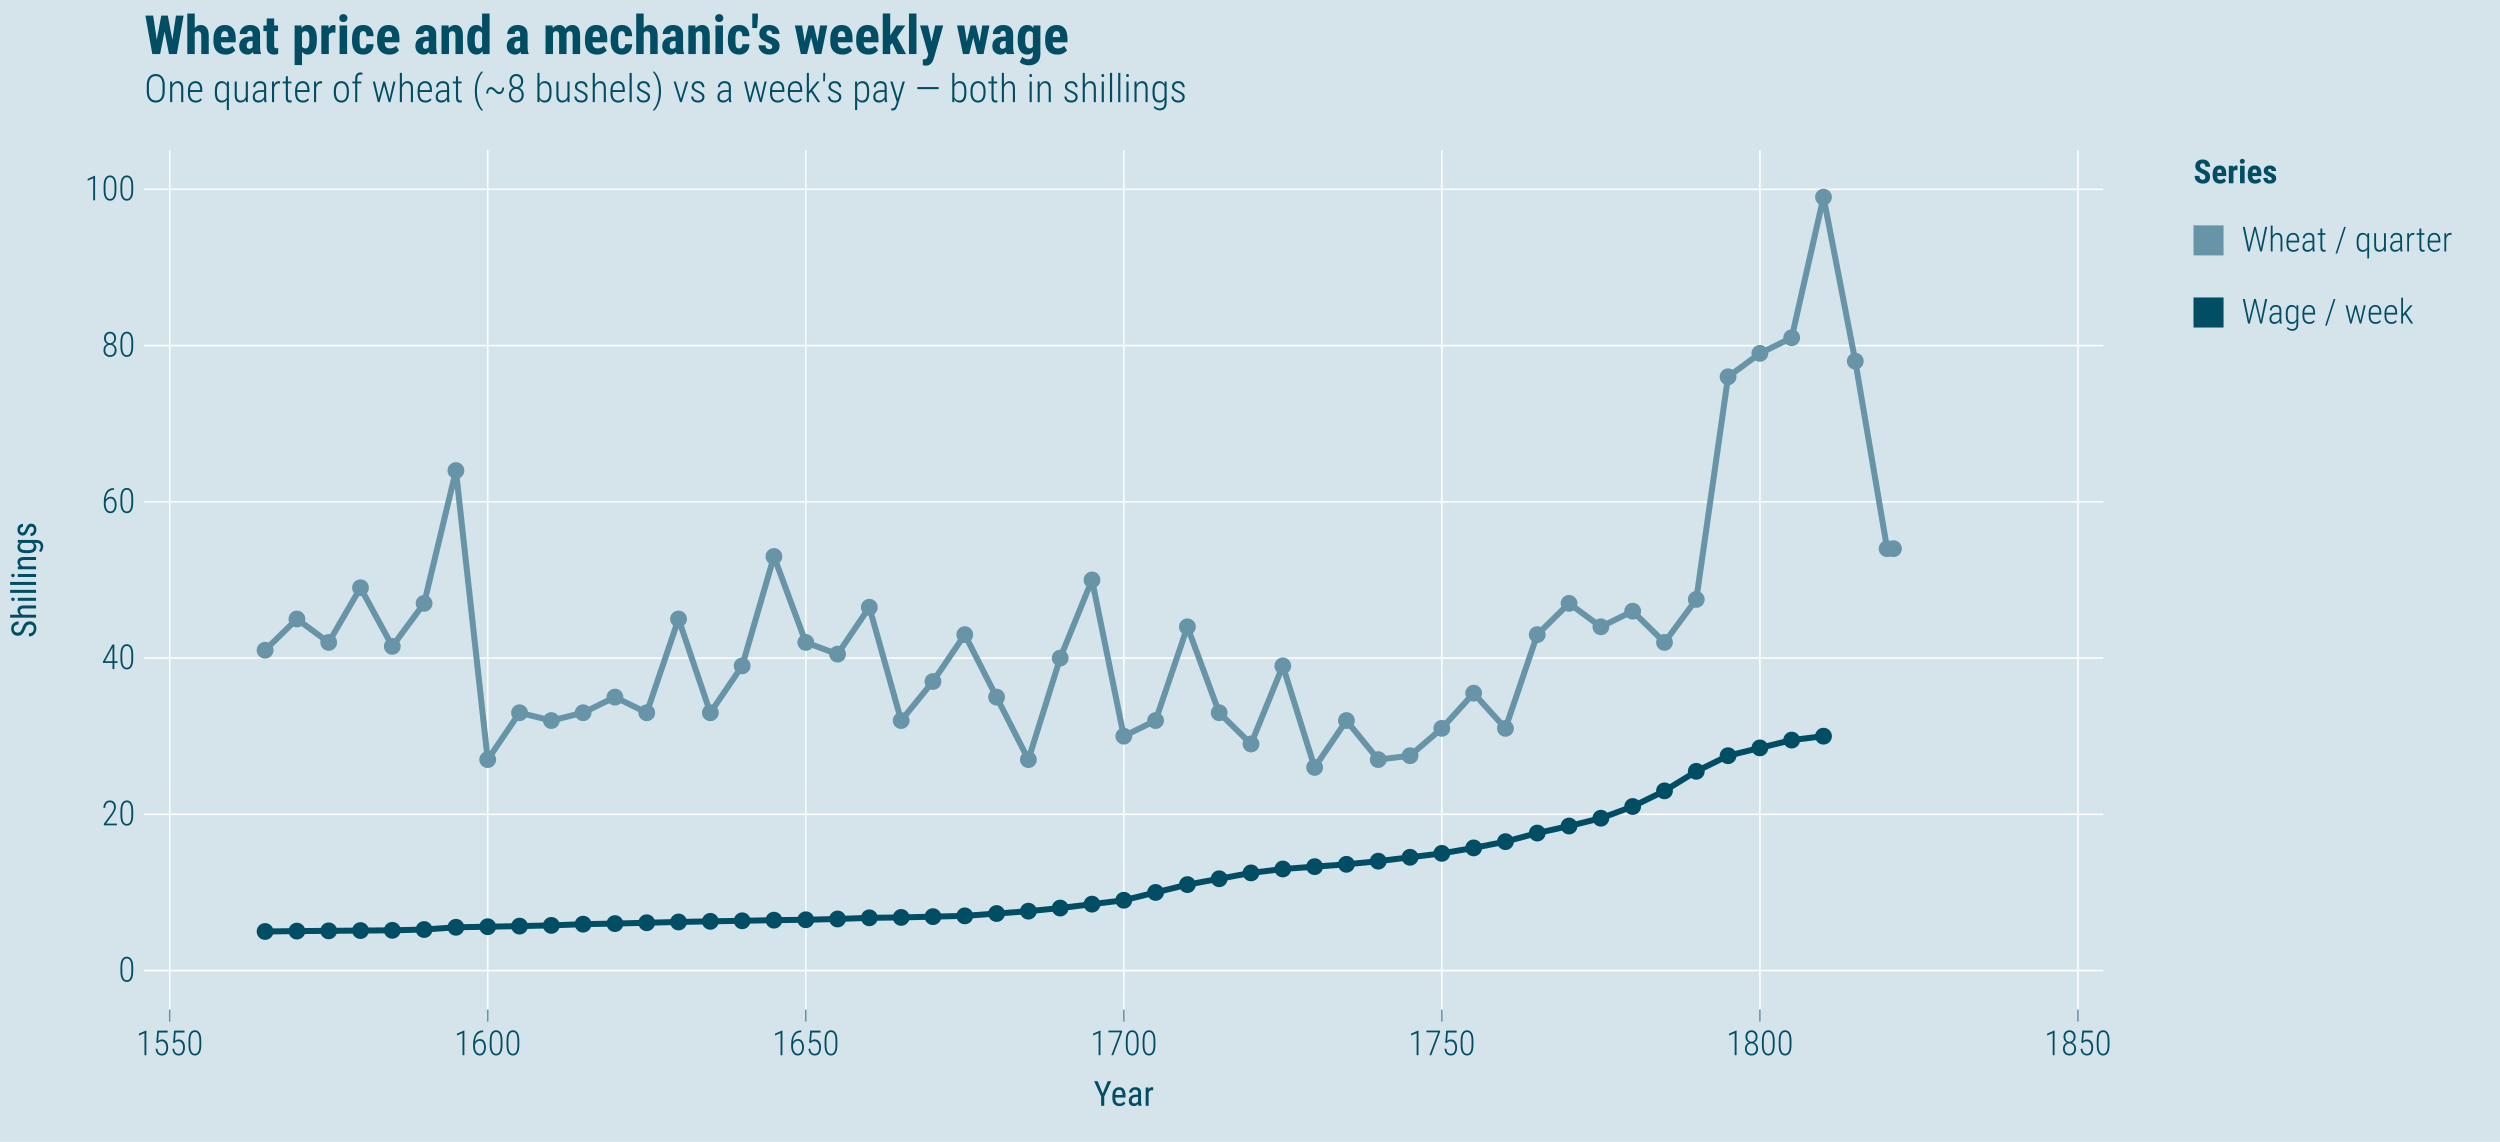
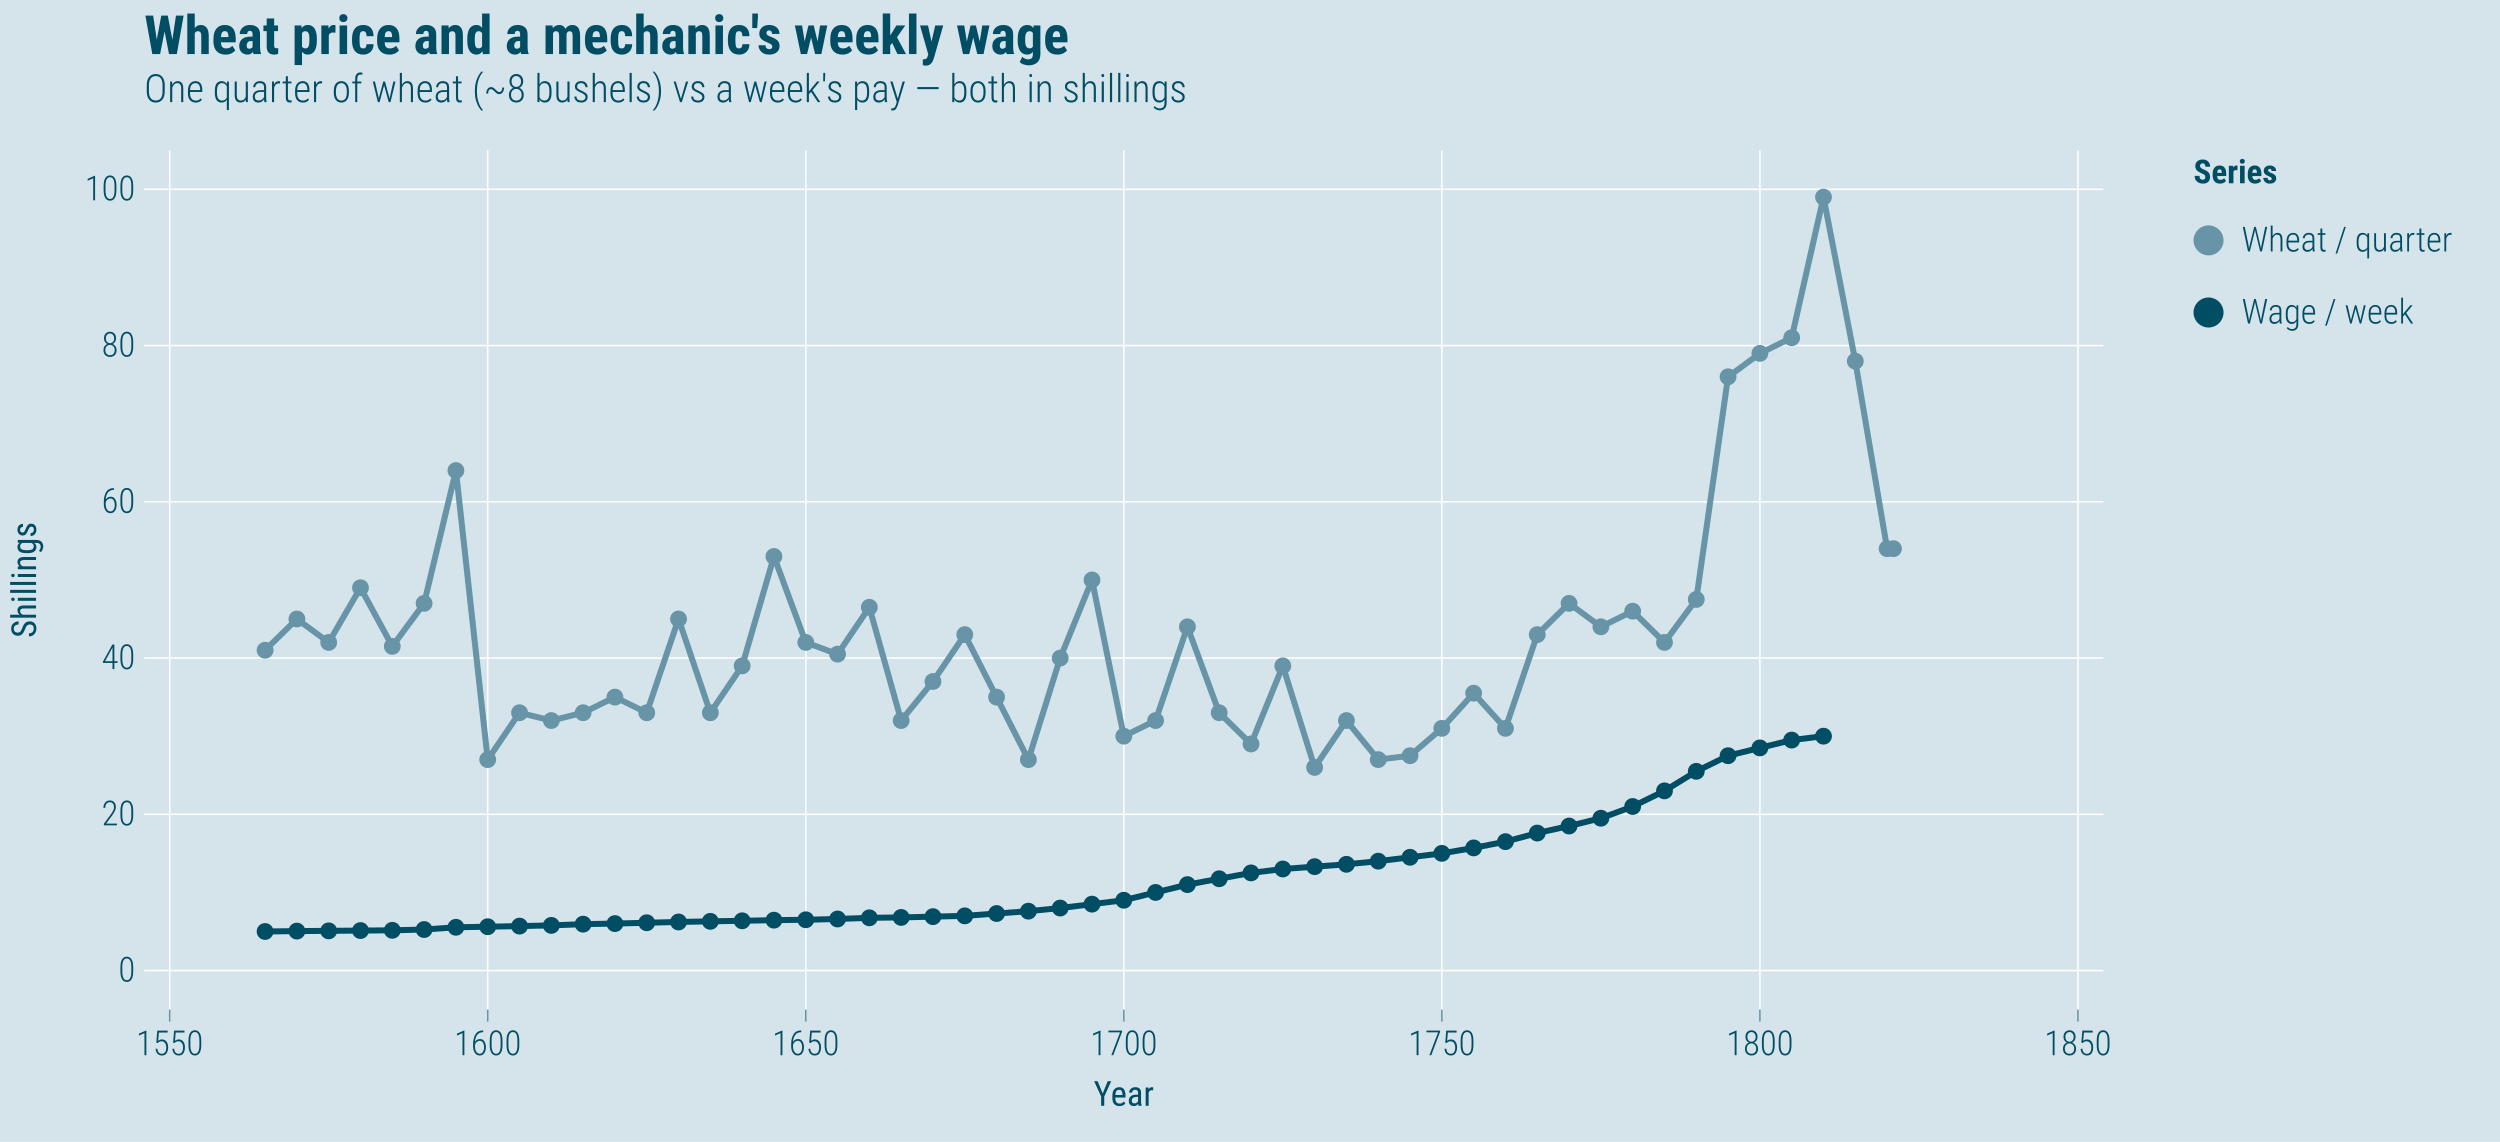
<svg xmlns="http://www.w3.org/2000/svg" width="832" height="380" viewBox="0 0 832 380" role="img" aria-label="Wheat price and a mechanic's weekly wage" class="gg-plot" font-family="&quot;Roboto Condensed&quot;, &quot;Arial Narrow&quot;, Arial, sans-serif" font-size="11.5" font-weight="300" text-rendering="optimizeLegibility" shape-rendering="geometricPrecision">
  <rect class="gg-paper" width="832" height="380" fill="var(--gg-paper, #d5e4eb)" />
  <text class="gg-title" x="48" y="18" font-size="18" font-weight="700" fill="var(--gg-ink, #014d64)">Wheat price and a mechanic's weekly wage</text>
  <text class="gg-subtitle" x="48" y="34" font-size="13" font-weight="300" fill="var(--gg-ink, #014d64)">One quarter of wheat (~8 bushels) vs a week's pay — both in shillings</text>
  <defs>
    <clipPath id="seconomist_ridership-line_economist_832x380-gg-clip-0">
      <rect width="652" height="286" />
    </clipPath>
  </defs>
  <g class="gg-panel" data-panel="0" transform="translate(48,50)">
    <rect class="gg-panel-background" width="652" height="286" fill="var(--gg-panel, #d5e4eb)" />
    <g class="gg-grid" stroke="var(--gg-grid, #ffffff)" stroke-width="0.5" vector-effect="non-scaling-stroke">
      <line x1="8.47" y1="0" x2="8.47" y2="286" />
      <line x1="114.31" y1="0" x2="114.31" y2="286" />
      <line x1="220.16" y1="0" x2="220.16" y2="286" />
      <line x1="326" y1="0" x2="326" y2="286" />
      <line x1="431.84" y1="0" x2="431.84" y2="286" />
      <line x1="537.69" y1="0" x2="537.69" y2="286" />
      <line x1="643.53" y1="0" x2="643.53" y2="286" />
      <line x1="0" y1="273" x2="652" y2="273" />
      <line x1="0" y1="221" x2="652" y2="221" />
      <line x1="0" y1="169" x2="652" y2="169" />
      <line x1="0" y1="117" x2="652" y2="117" />
      <line x1="0" y1="65" x2="652" y2="65" />
      <line x1="0" y1="13" x2="652" y2="13" />
    </g>
    <g class="gg-marks" clip-path="url(#seconomist_ridership-line_economist_832x380-gg-clip-0)">
      <g class="gg-batch gg-paths" data-layer="0">
        <path d="M40.22 166.4L50.81 156L61.39 163.8L71.97 145.6L82.56 165.1L93.14 150.8L103.73 106.6L114.31 202.8L124.9 187.2L135.48 189.8L146.06 187.2L156.65 182L167.23 187.2L177.82 156L188.4 187.2L198.99 171.6L209.57 135.2L220.16 163.8L230.74 167.7L241.32 152.1L251.91 189.8L262.49 176.8L273.08 161.2L283.66 182L294.25 202.8L304.83 169L315.42 143L326 195L336.58 189.8L347.17 158.6L357.75 187.2L368.34 197.6L378.92 171.6L389.51 205.4L400.09 189.8L410.68 202.8L421.26 201.5L431.84 192.4L442.43 180.7L453.01 192.4L463.6 161.2L474.18 150.8L484.77 158.6L495.35 153.4L505.94 163.8L516.52 149.5L527.1 75.4L537.69 67.6L548.27 62.4L558.86 15.6L569.44 70.2L580.03 132.6L582.14 132.6" fill="none" stroke="#6794a7" stroke-width="2" stroke-linejoin="round" stroke-linecap="round" />
        <path d="M40.22 260L50.81 259.87L61.39 259.79L71.97 259.69L82.56 259.61L93.14 259.35L103.73 258.6L114.31 258.41L124.9 258.21L135.48 257.97L146.06 257.56L156.65 257.37L167.23 257.09L177.82 256.83L188.4 256.62L198.99 256.44L209.57 256.23L220.16 256.1L230.74 255.84L241.32 255.45L251.91 255.32L262.49 255.06L273.08 254.8L283.66 254.02L294.25 253.24L304.83 252.2L315.42 250.9L326 249.6L336.58 247L347.17 244.4L357.75 242.45L368.34 240.5L378.92 239.2L389.51 238.42L400.09 237.64L410.68 236.6L421.26 235.3L431.84 234L442.43 232.18L453.01 230.1L463.6 227.24L474.18 224.9L484.77 222.3L495.35 218.4L505.94 213.2L516.52 206.7L527.1 201.5L537.69 198.9L548.27 196.3L558.86 195" fill="none" stroke="#014d64" stroke-width="2" stroke-linejoin="round" stroke-linecap="round" />
      </g>
      <g class="gg-batch gg-points" data-layer="1">
        <circle class="gg-shape-circle" cx="40.22" cy="166.4" r="2.8" fill="#6794a7" />
        <circle class="gg-shape-circle" cx="40.22" cy="260" r="2.8" fill="#014d64" />
        <circle class="gg-shape-circle" cx="50.81" cy="156" r="2.8" fill="#6794a7" />
        <circle class="gg-shape-circle" cx="50.81" cy="259.87" r="2.8" fill="#014d64" />
        <circle class="gg-shape-circle" cx="61.39" cy="163.8" r="2.8" fill="#6794a7" />
        <circle class="gg-shape-circle" cx="61.39" cy="259.79" r="2.8" fill="#014d64" />
        <circle class="gg-shape-circle" cx="71.97" cy="145.6" r="2.8" fill="#6794a7" />
        <circle class="gg-shape-circle" cx="71.97" cy="259.69" r="2.8" fill="#014d64" />
        <circle class="gg-shape-circle" cx="82.56" cy="165.1" r="2.8" fill="#6794a7" />
        <circle class="gg-shape-circle" cx="82.56" cy="259.61" r="2.8" fill="#014d64" />
        <circle class="gg-shape-circle" cx="93.14" cy="150.8" r="2.8" fill="#6794a7" />
        <circle class="gg-shape-circle" cx="93.14" cy="259.35" r="2.8" fill="#014d64" />
        <circle class="gg-shape-circle" cx="103.73" cy="106.6" r="2.8" fill="#6794a7" />
        <circle class="gg-shape-circle" cx="103.73" cy="258.6" r="2.8" fill="#014d64" />
        <circle class="gg-shape-circle" cx="114.31" cy="202.8" r="2.8" fill="#6794a7" />
        <circle class="gg-shape-circle" cx="114.31" cy="258.41" r="2.8" fill="#014d64" />
        <circle class="gg-shape-circle" cx="124.9" cy="187.2" r="2.8" fill="#6794a7" />
        <circle class="gg-shape-circle" cx="124.9" cy="258.21" r="2.8" fill="#014d64" />
        <circle class="gg-shape-circle" cx="135.48" cy="189.8" r="2.8" fill="#6794a7" />
        <circle class="gg-shape-circle" cx="135.48" cy="257.97" r="2.8" fill="#014d64" />
        <circle class="gg-shape-circle" cx="146.06" cy="187.2" r="2.8" fill="#6794a7" />
        <circle class="gg-shape-circle" cx="146.06" cy="257.56" r="2.8" fill="#014d64" />
        <circle class="gg-shape-circle" cx="156.65" cy="182" r="2.8" fill="#6794a7" />
        <circle class="gg-shape-circle" cx="156.65" cy="257.37" r="2.8" fill="#014d64" />
        <circle class="gg-shape-circle" cx="167.23" cy="187.2" r="2.8" fill="#6794a7" />
        <circle class="gg-shape-circle" cx="167.23" cy="257.09" r="2.8" fill="#014d64" />
        <circle class="gg-shape-circle" cx="177.82" cy="156" r="2.8" fill="#6794a7" />
        <circle class="gg-shape-circle" cx="177.82" cy="256.83" r="2.8" fill="#014d64" />
        <circle class="gg-shape-circle" cx="188.4" cy="187.2" r="2.8" fill="#6794a7" />
        <circle class="gg-shape-circle" cx="188.4" cy="256.62" r="2.8" fill="#014d64" />
        <circle class="gg-shape-circle" cx="198.99" cy="171.6" r="2.8" fill="#6794a7" />
        <circle class="gg-shape-circle" cx="198.99" cy="256.44" r="2.8" fill="#014d64" />
        <circle class="gg-shape-circle" cx="209.57" cy="135.2" r="2.8" fill="#6794a7" />
        <circle class="gg-shape-circle" cx="209.57" cy="256.23" r="2.8" fill="#014d64" />
        <circle class="gg-shape-circle" cx="220.16" cy="163.8" r="2.8" fill="#6794a7" />
        <circle class="gg-shape-circle" cx="220.16" cy="256.1" r="2.8" fill="#014d64" />
        <circle class="gg-shape-circle" cx="230.74" cy="167.7" r="2.8" fill="#6794a7" />
        <circle class="gg-shape-circle" cx="230.74" cy="255.84" r="2.8" fill="#014d64" />
        <circle class="gg-shape-circle" cx="241.32" cy="152.1" r="2.8" fill="#6794a7" />
        <circle class="gg-shape-circle" cx="241.32" cy="255.45" r="2.8" fill="#014d64" />
        <circle class="gg-shape-circle" cx="251.91" cy="189.8" r="2.8" fill="#6794a7" />
        <circle class="gg-shape-circle" cx="251.91" cy="255.32" r="2.8" fill="#014d64" />
        <circle class="gg-shape-circle" cx="262.49" cy="176.8" r="2.8" fill="#6794a7" />
        <circle class="gg-shape-circle" cx="262.49" cy="255.06" r="2.8" fill="#014d64" />
        <circle class="gg-shape-circle" cx="273.08" cy="161.2" r="2.8" fill="#6794a7" />
        <circle class="gg-shape-circle" cx="273.08" cy="254.8" r="2.8" fill="#014d64" />
        <circle class="gg-shape-circle" cx="283.66" cy="182" r="2.8" fill="#6794a7" />
        <circle class="gg-shape-circle" cx="283.66" cy="254.02" r="2.8" fill="#014d64" />
        <circle class="gg-shape-circle" cx="294.25" cy="202.8" r="2.8" fill="#6794a7" />
        <circle class="gg-shape-circle" cx="294.25" cy="253.24" r="2.8" fill="#014d64" />
        <circle class="gg-shape-circle" cx="304.83" cy="169" r="2.8" fill="#6794a7" />
        <circle class="gg-shape-circle" cx="304.83" cy="252.2" r="2.8" fill="#014d64" />
        <circle class="gg-shape-circle" cx="315.42" cy="143" r="2.8" fill="#6794a7" />
        <circle class="gg-shape-circle" cx="315.42" cy="250.9" r="2.8" fill="#014d64" />
        <circle class="gg-shape-circle" cx="326" cy="195" r="2.8" fill="#6794a7" />
        <circle class="gg-shape-circle" cx="326" cy="249.6" r="2.8" fill="#014d64" />
        <circle class="gg-shape-circle" cx="336.58" cy="189.8" r="2.8" fill="#6794a7" />
        <circle class="gg-shape-circle" cx="336.58" cy="247" r="2.8" fill="#014d64" />
        <circle class="gg-shape-circle" cx="347.17" cy="158.6" r="2.8" fill="#6794a7" />
        <circle class="gg-shape-circle" cx="347.17" cy="244.4" r="2.8" fill="#014d64" />
        <circle class="gg-shape-circle" cx="357.75" cy="187.2" r="2.8" fill="#6794a7" />
        <circle class="gg-shape-circle" cx="357.75" cy="242.45" r="2.8" fill="#014d64" />
        <circle class="gg-shape-circle" cx="368.34" cy="197.6" r="2.8" fill="#6794a7" />
        <circle class="gg-shape-circle" cx="368.34" cy="240.5" r="2.8" fill="#014d64" />
        <circle class="gg-shape-circle" cx="378.92" cy="171.6" r="2.8" fill="#6794a7" />
        <circle class="gg-shape-circle" cx="378.92" cy="239.2" r="2.8" fill="#014d64" />
        <circle class="gg-shape-circle" cx="389.51" cy="205.4" r="2.8" fill="#6794a7" />
        <circle class="gg-shape-circle" cx="389.51" cy="238.42" r="2.8" fill="#014d64" />
        <circle class="gg-shape-circle" cx="400.09" cy="189.8" r="2.8" fill="#6794a7" />
        <circle class="gg-shape-circle" cx="400.09" cy="237.64" r="2.8" fill="#014d64" />
        <circle class="gg-shape-circle" cx="410.68" cy="202.8" r="2.8" fill="#6794a7" />
        <circle class="gg-shape-circle" cx="410.68" cy="236.6" r="2.8" fill="#014d64" />
        <circle class="gg-shape-circle" cx="421.26" cy="201.5" r="2.8" fill="#6794a7" />
        <circle class="gg-shape-circle" cx="421.26" cy="235.3" r="2.8" fill="#014d64" />
        <circle class="gg-shape-circle" cx="431.84" cy="192.4" r="2.8" fill="#6794a7" />
        <circle class="gg-shape-circle" cx="431.84" cy="234" r="2.8" fill="#014d64" />
        <circle class="gg-shape-circle" cx="442.43" cy="180.7" r="2.8" fill="#6794a7" />
        <circle class="gg-shape-circle" cx="442.43" cy="232.18" r="2.8" fill="#014d64" />
        <circle class="gg-shape-circle" cx="453.01" cy="192.4" r="2.8" fill="#6794a7" />
        <circle class="gg-shape-circle" cx="453.01" cy="230.1" r="2.8" fill="#014d64" />
        <circle class="gg-shape-circle" cx="463.6" cy="161.2" r="2.8" fill="#6794a7" />
        <circle class="gg-shape-circle" cx="463.6" cy="227.24" r="2.8" fill="#014d64" />
        <circle class="gg-shape-circle" cx="474.18" cy="150.8" r="2.8" fill="#6794a7" />
        <circle class="gg-shape-circle" cx="474.18" cy="224.9" r="2.8" fill="#014d64" />
        <circle class="gg-shape-circle" cx="484.77" cy="158.6" r="2.8" fill="#6794a7" />
        <circle class="gg-shape-circle" cx="484.77" cy="222.3" r="2.8" fill="#014d64" />
        <circle class="gg-shape-circle" cx="495.35" cy="153.4" r="2.8" fill="#6794a7" />
        <circle class="gg-shape-circle" cx="495.35" cy="218.4" r="2.8" fill="#014d64" />
        <circle class="gg-shape-circle" cx="505.94" cy="163.8" r="2.8" fill="#6794a7" />
        <circle class="gg-shape-circle" cx="505.94" cy="213.2" r="2.8" fill="#014d64" />
        <circle class="gg-shape-circle" cx="516.52" cy="149.5" r="2.8" fill="#6794a7" />
        <circle class="gg-shape-circle" cx="516.52" cy="206.7" r="2.8" fill="#014d64" />
        <circle class="gg-shape-circle" cx="527.1" cy="75.4" r="2.8" fill="#6794a7" />
        <circle class="gg-shape-circle" cx="527.1" cy="201.5" r="2.8" fill="#014d64" />
        <circle class="gg-shape-circle" cx="537.69" cy="67.6" r="2.8" fill="#6794a7" />
        <circle class="gg-shape-circle" cx="537.69" cy="198.9" r="2.8" fill="#014d64" />
        <circle class="gg-shape-circle" cx="548.27" cy="62.4" r="2.8" fill="#6794a7" />
        <circle class="gg-shape-circle" cx="548.27" cy="196.3" r="2.8" fill="#014d64" />
        <circle class="gg-shape-circle" cx="558.86" cy="15.6" r="2.8" fill="#6794a7" />
        <circle class="gg-shape-circle" cx="558.86" cy="195" r="2.8" fill="#014d64" />
        <circle class="gg-shape-circle" cx="569.44" cy="70.2" r="2.8" fill="#6794a7" />
        <circle class="gg-shape-circle" cx="580.03" cy="132.6" r="2.8" fill="#6794a7" />
        <circle class="gg-shape-circle" cx="582.14" cy="132.6" r="2.8" fill="#6794a7" />
      </g>
    </g>
  </g>
  <g class="gg-axis gg-axis-x" transform="translate(48,336)">
    <g class="gg-tick" transform="translate(8.47,0)">
      <line y2="4" stroke="var(--gg-tickColor, #6794a7)" stroke-width="0.5" vector-effect="non-scaling-stroke" />
      <text y="7" dy="0.71em" text-anchor="middle" fill="var(--gg-axisText, #014d64)" font-size="11.5" font-weight="300">1550</text>
    </g>
    <g class="gg-tick" transform="translate(114.31,0)">
      <line y2="4" stroke="var(--gg-tickColor, #6794a7)" stroke-width="0.5" vector-effect="non-scaling-stroke" />
      <text y="7" dy="0.71em" text-anchor="middle" fill="var(--gg-axisText, #014d64)" font-size="11.5" font-weight="300">1600</text>
    </g>
    <g class="gg-tick" transform="translate(220.16,0)">
      <line y2="4" stroke="var(--gg-tickColor, #6794a7)" stroke-width="0.5" vector-effect="non-scaling-stroke" />
      <text y="7" dy="0.71em" text-anchor="middle" fill="var(--gg-axisText, #014d64)" font-size="11.5" font-weight="300">1650</text>
    </g>
    <g class="gg-tick" transform="translate(326,0)">
      <line y2="4" stroke="var(--gg-tickColor, #6794a7)" stroke-width="0.5" vector-effect="non-scaling-stroke" />
      <text y="7" dy="0.71em" text-anchor="middle" fill="var(--gg-axisText, #014d64)" font-size="11.5" font-weight="300">1700</text>
    </g>
    <g class="gg-tick" transform="translate(431.84,0)">
      <line y2="4" stroke="var(--gg-tickColor, #6794a7)" stroke-width="0.5" vector-effect="non-scaling-stroke" />
      <text y="7" dy="0.71em" text-anchor="middle" fill="var(--gg-axisText, #014d64)" font-size="11.5" font-weight="300">1750</text>
    </g>
    <g class="gg-tick" transform="translate(537.69,0)">
      <line y2="4" stroke="var(--gg-tickColor, #6794a7)" stroke-width="0.5" vector-effect="non-scaling-stroke" />
      <text y="7" dy="0.71em" text-anchor="middle" fill="var(--gg-axisText, #014d64)" font-size="11.5" font-weight="300">1800</text>
    </g>
    <g class="gg-tick" transform="translate(643.53,0)">
      <line y2="4" stroke="var(--gg-tickColor, #6794a7)" stroke-width="0.5" vector-effect="non-scaling-stroke" />
      <text y="7" dy="0.71em" text-anchor="middle" fill="var(--gg-axisText, #014d64)" font-size="11.5" font-weight="300">1850</text>
    </g>
  </g>
  <g class="gg-axis gg-axis-y" transform="translate(48,50)">
    <g class="gg-tick" transform="translate(0,273)">
      <text x="-3" dy="0.32em" text-anchor="end" fill="var(--gg-axisText, #014d64)" font-size="11.5" font-weight="300">0</text>
    </g>
    <g class="gg-tick" transform="translate(0,221)">
      <text x="-3" dy="0.32em" text-anchor="end" fill="var(--gg-axisText, #014d64)" font-size="11.5" font-weight="300">20</text>
    </g>
    <g class="gg-tick" transform="translate(0,169)">
      <text x="-3" dy="0.32em" text-anchor="end" fill="var(--gg-axisText, #014d64)" font-size="11.5" font-weight="300">40</text>
    </g>
    <g class="gg-tick" transform="translate(0,117)">
      <text x="-3" dy="0.32em" text-anchor="end" fill="var(--gg-axisText, #014d64)" font-size="11.5" font-weight="300">60</text>
    </g>
    <g class="gg-tick" transform="translate(0,65)">
      <text x="-3" dy="0.32em" text-anchor="end" fill="var(--gg-axisText, #014d64)" font-size="11.5" font-weight="300">80</text>
    </g>
    <g class="gg-tick" transform="translate(0,13)">
      <text x="-3" dy="0.32em" text-anchor="end" fill="var(--gg-axisText, #014d64)" font-size="11.5" font-weight="300">100</text>
    </g>
  </g>
  <text class="gg-axis-title" x="374" y="368" text-anchor="middle" fill="var(--gg-ink, #014d64)" font-size="11.5" font-weight="400">Year</text>
  <text class="gg-axis-title" transform="translate(12,193) rotate(-90)" text-anchor="middle" fill="var(--gg-ink, #014d64)" font-size="11.5" font-weight="400">Shillings</text>
  <g class="gg-legend gg-legend-color gg-legend-right gg-legend-vertical" transform="translate(726,50)">
    <text class="gg-legend-title" x="4" y="11" font-size="11" font-weight="bold" fill="var(--gg-ink, #014d64)">Series</text>
-     <rect class="gg-legend-swatch" x="4" y="25" width="10" height="10" fill="#6794a7" />
+     <g class="gg-legend-key">
+       <circle class="gg-shape-circle" cx="9" cy="30" r="5" fill="#6794a7" />
+     </g>
    <text class="gg-legend-label" x="20" y="30" dy="0.32em" font-size="11.5" fill="var(--gg-ink, #014d64)">Wheat / quarter</text>
-     <rect class="gg-legend-swatch" x="4" y="49" width="10" height="10" fill="#014d64" />
+     <g class="gg-legend-key">
+       <circle class="gg-shape-circle" cx="9" cy="54" r="5" fill="#014d64" />
+     </g>
    <text class="gg-legend-label" x="20" y="54" dy="0.32em" font-size="11.5" fill="var(--gg-ink, #014d64)">Wage / week</text>
  </g>
</svg>
